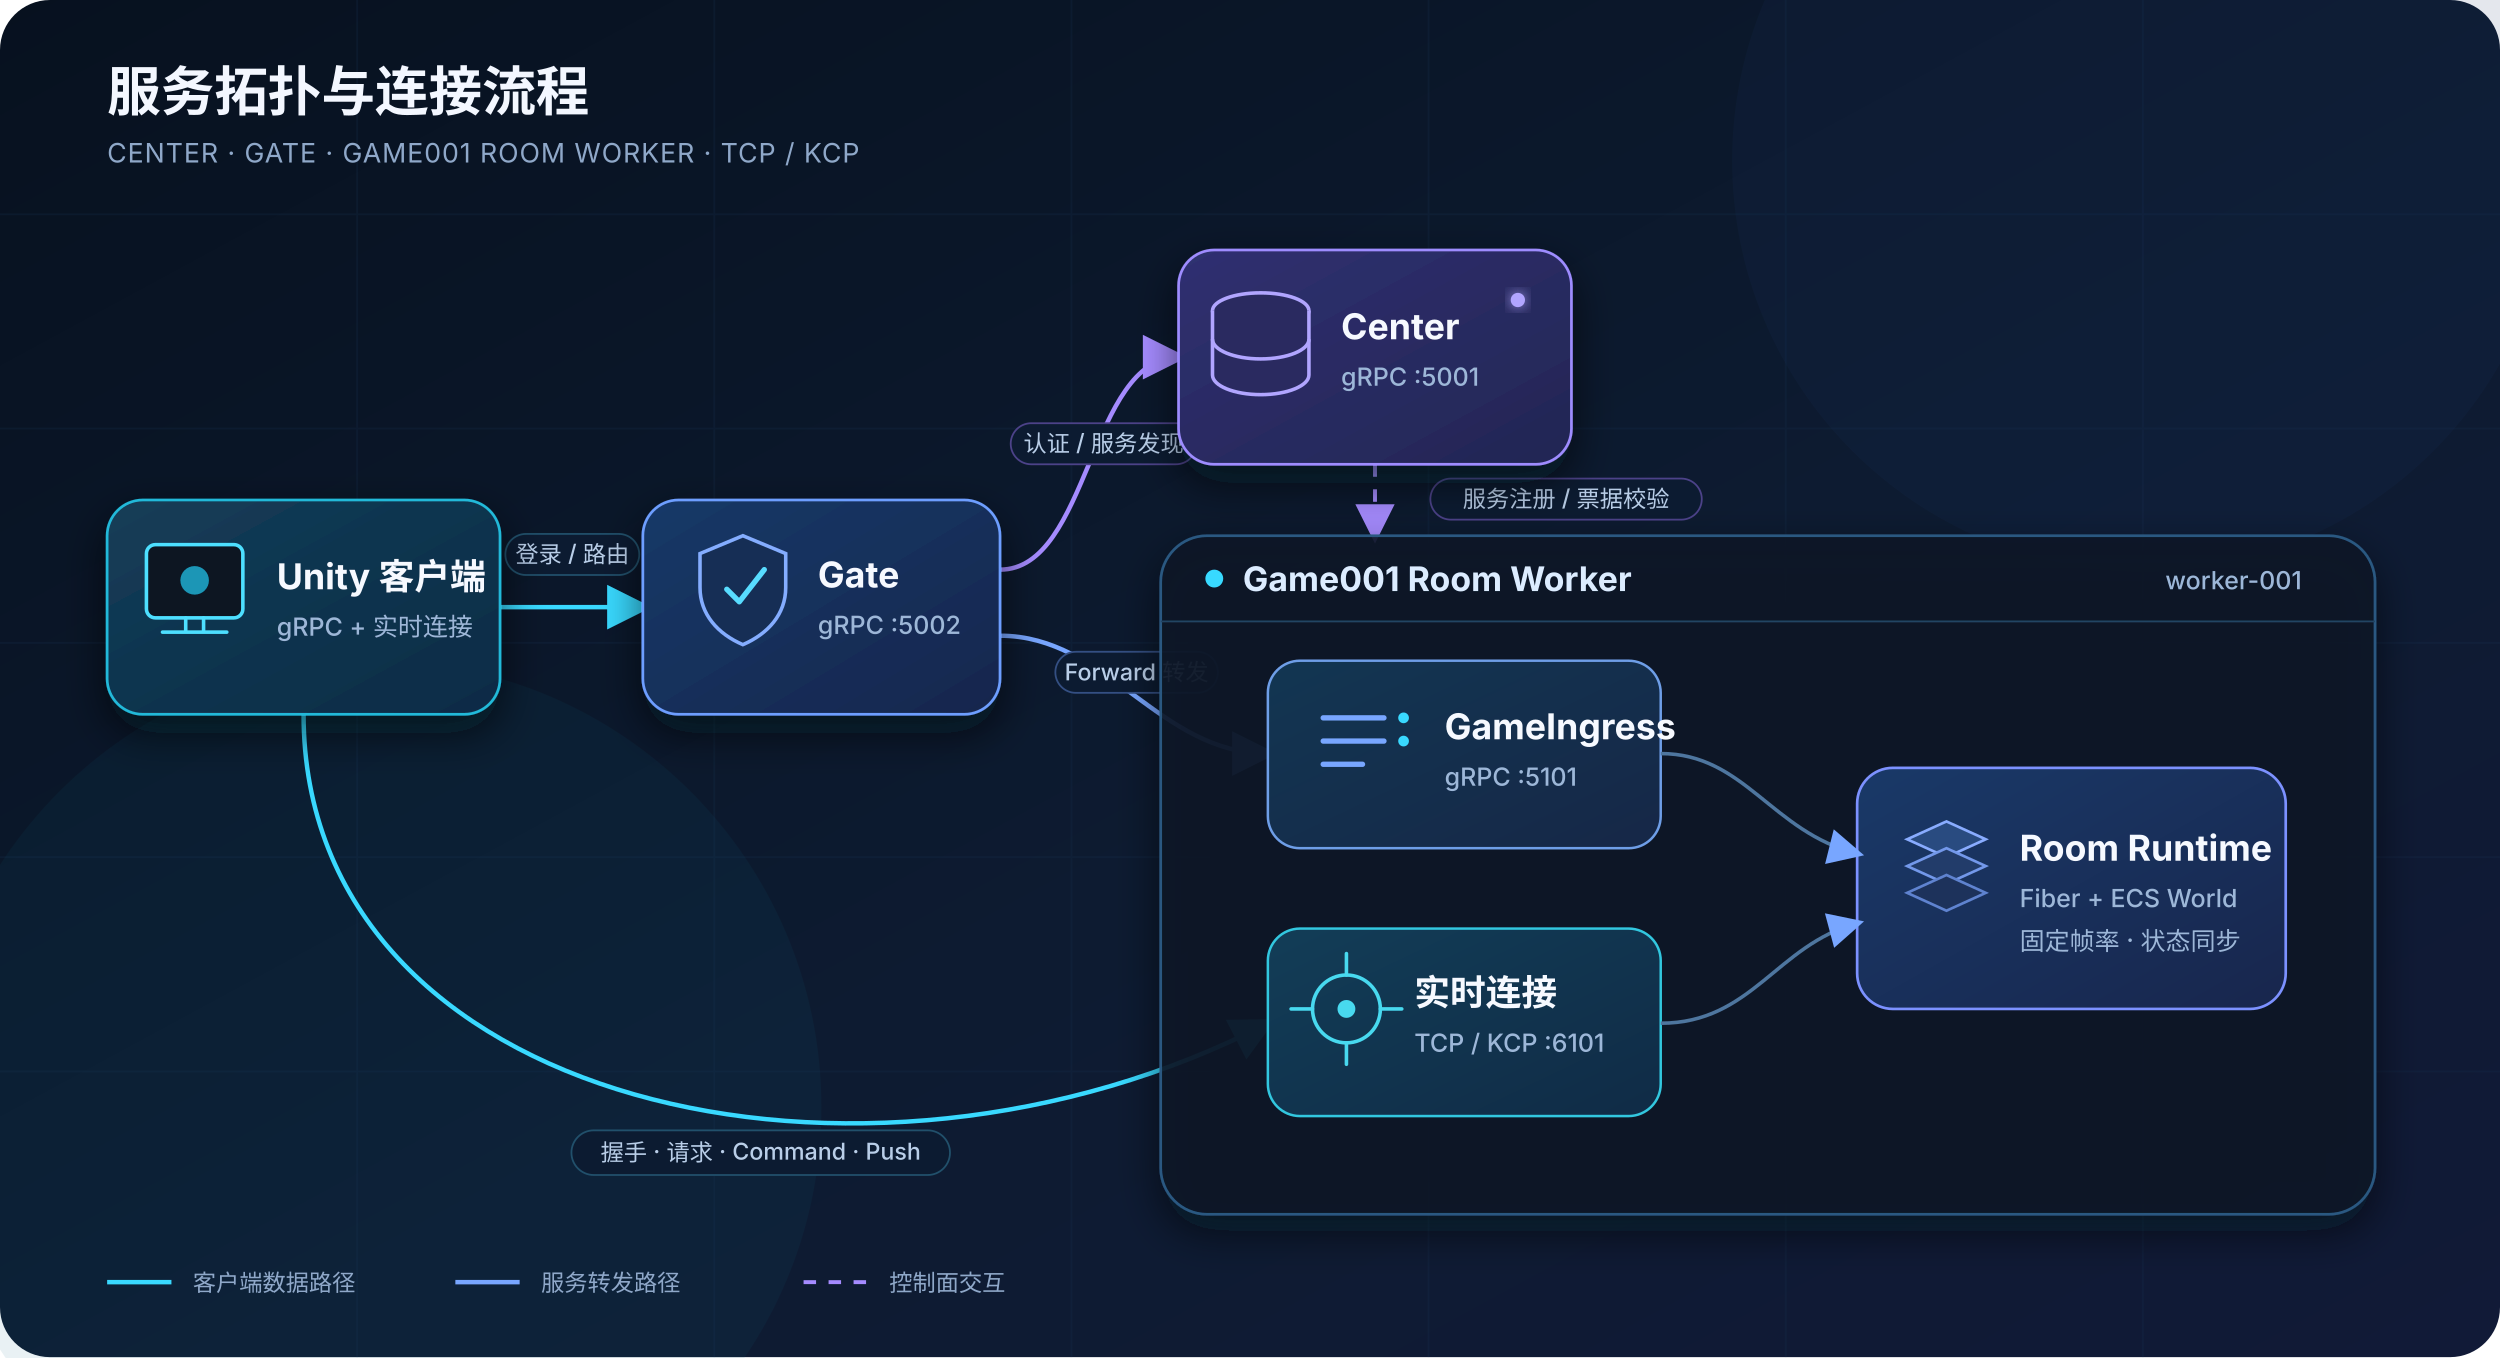
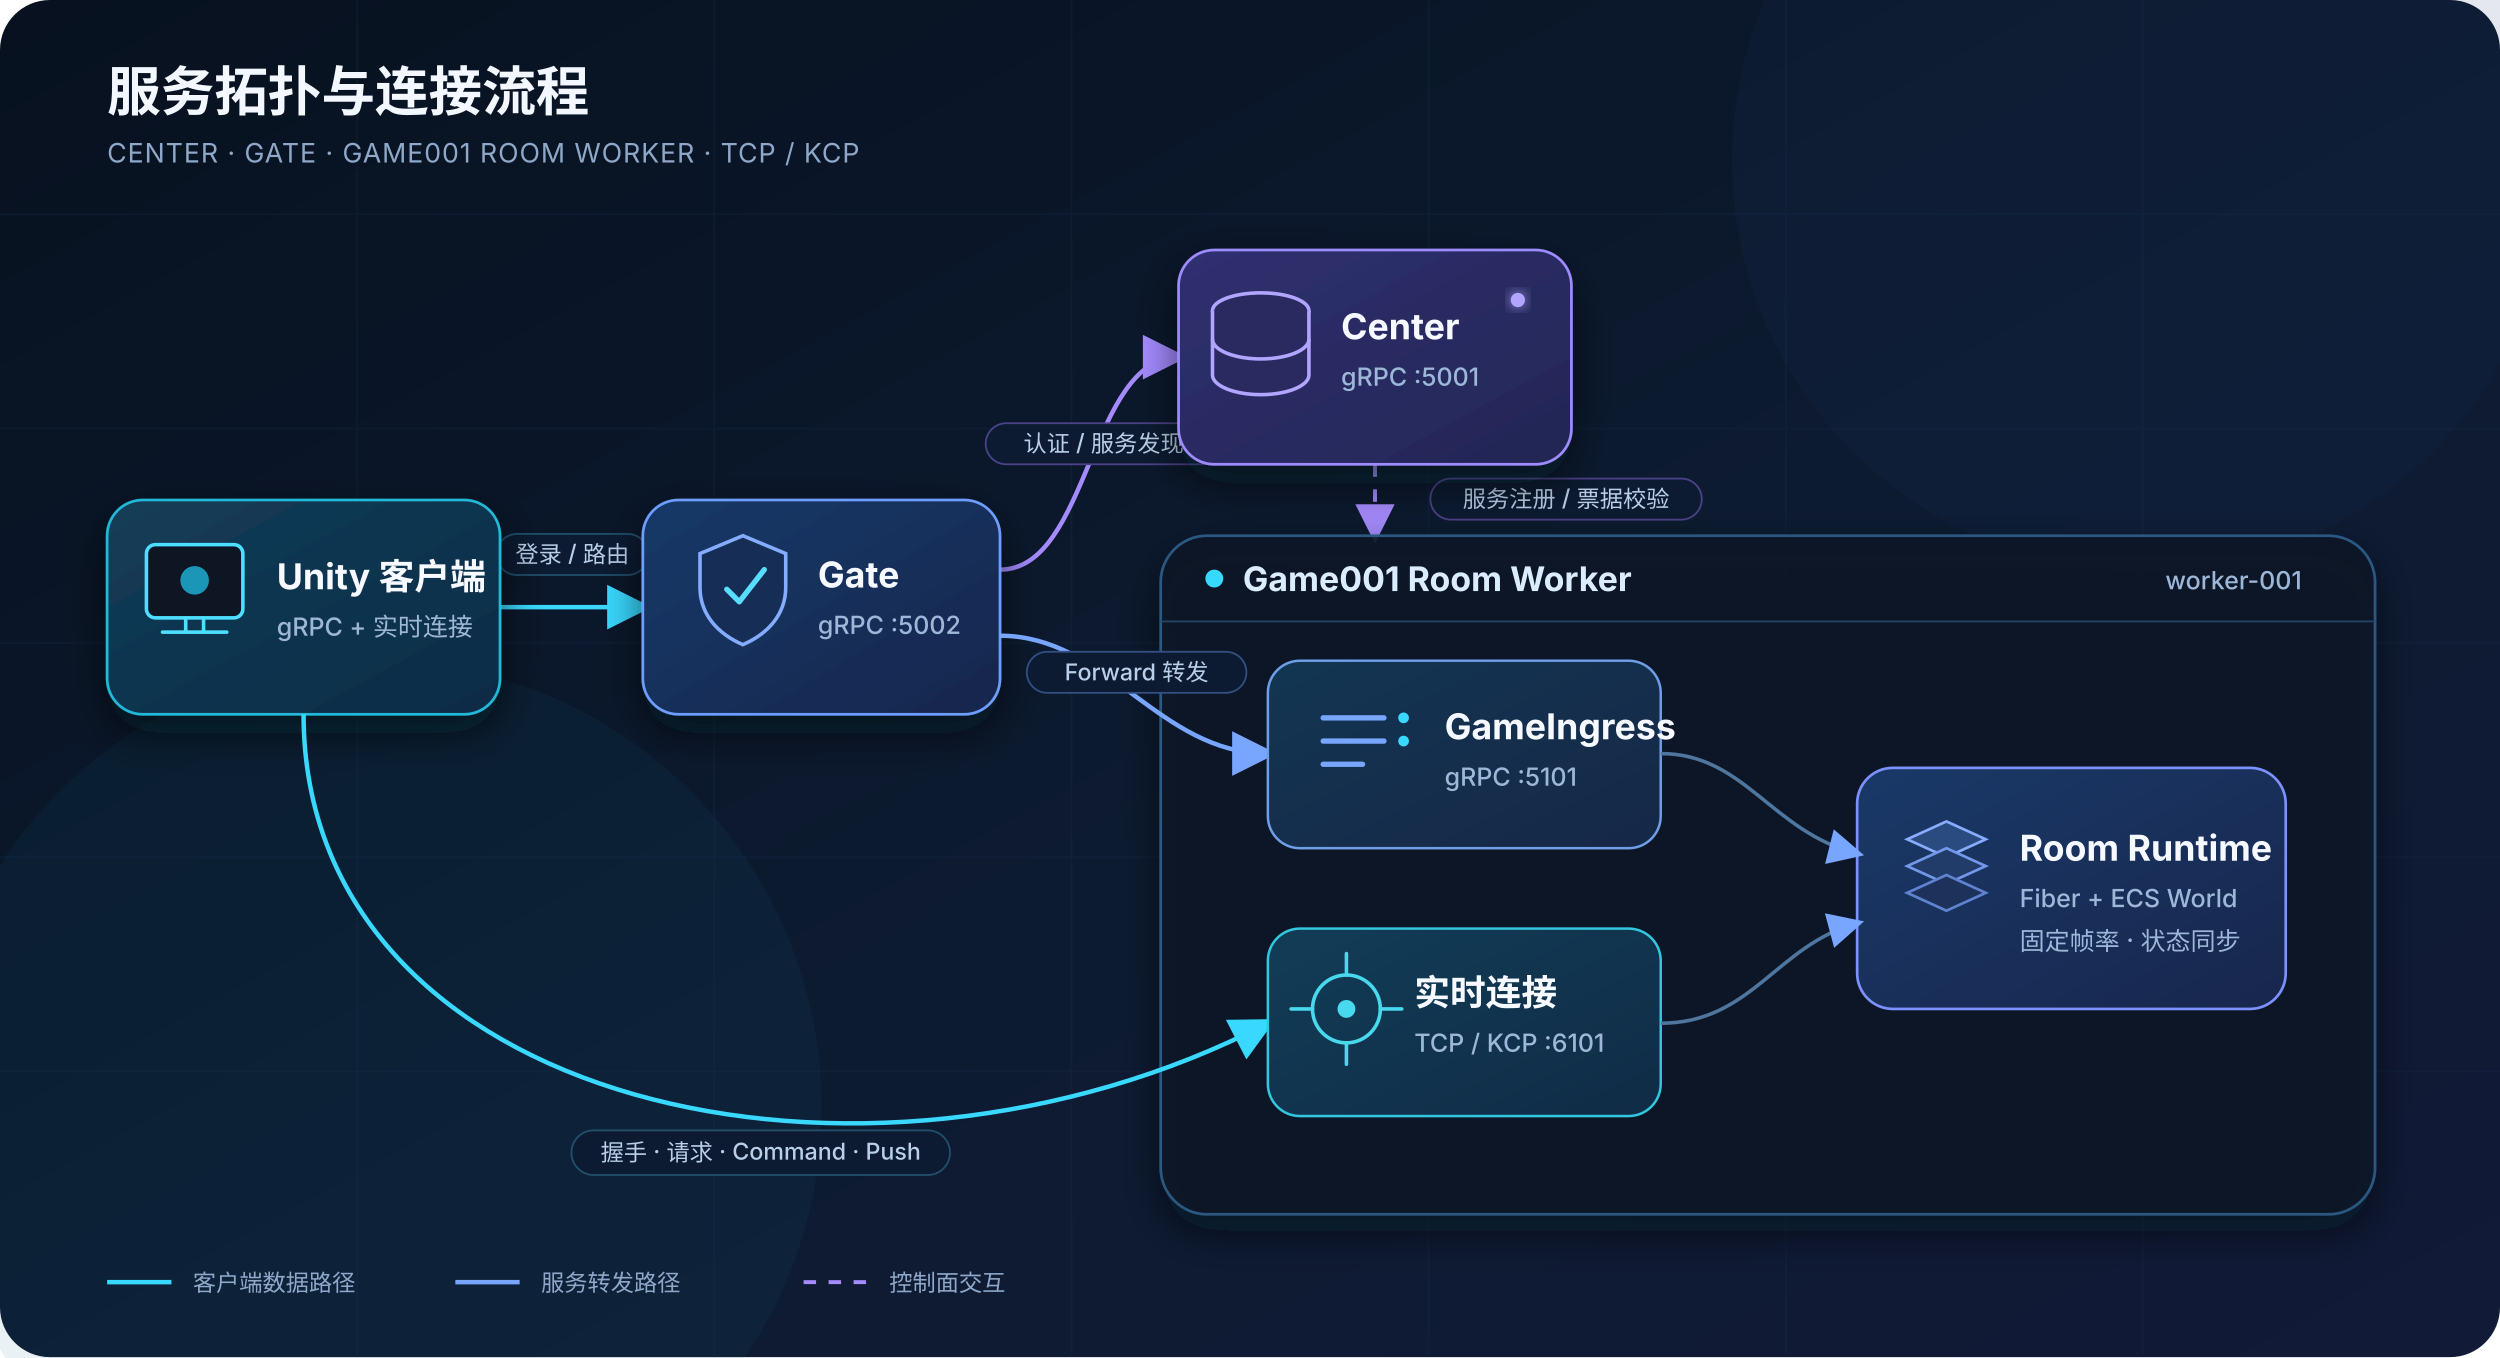
<svg xmlns="http://www.w3.org/2000/svg" width="1400" height="760" viewBox="0 0 1400 760" role="img" aria-labelledby="title desc">
  <defs>
    <linearGradient id="background" x1="0" y1="0" x2="1" y2="1">
      <stop offset="0" stop-color="#07111f" />
      <stop offset="0.55" stop-color="#0d1b31" />
      <stop offset="1" stop-color="#111a37" />
    </linearGradient>
    <linearGradient id="clientFill" x1="0" y1="0" x2="1" y2="1">
      <stop offset="0" stop-color="#123d57" />
      <stop offset="1" stop-color="#102b46" />
    </linearGradient>
    <linearGradient id="gateFill" x1="0" y1="0" x2="1" y2="1">
      <stop offset="0" stop-color="#193968" />
      <stop offset="1" stop-color="#18264d" />
    </linearGradient>
    <linearGradient id="centerFill" x1="0" y1="0" x2="1" y2="1">
      <stop offset="0" stop-color="#303071" />
      <stop offset="1" stop-color="#222653" />
    </linearGradient>
    <linearGradient id="roomFill" x1="0" y1="0" x2="1" y2="1">
      <stop offset="0" stop-color="#123652" />
      <stop offset="1" stop-color="#162747" />
    </linearGradient>
    <filter id="shadow" x="-20%" y="-20%" width="140%" height="150%">
      <feDropShadow dx="0" dy="10" stdDeviation="12" flood-color="#020817" flood-opacity="0.6" />
    </filter>
    <filter id="glow" x="-40%" y="-40%" width="180%" height="180%">
      <feGaussianBlur stdDeviation="4" result="blur" />
      <feMerge>
        <feMergeNode in="blur" />
        <feMergeNode in="SourceGraphic" />
      </feMerge>
    </filter>
    <marker id="arrowCyan" markerWidth="10" markerHeight="10" refX="8" refY="5" orient="auto" markerUnits="strokeWidth">
      <path d="M 0 0 L 10 5 L 0 10 z" fill="#39d9ff" />
    </marker>
    <marker id="arrowBlue" markerWidth="10" markerHeight="10" refX="8" refY="5" orient="auto" markerUnits="strokeWidth">
      <path d="M 0 0 L 10 5 L 0 10 z" fill="#78a6ff" />
    </marker>
    <marker id="arrowViolet" markerWidth="10" markerHeight="10" refX="8" refY="5" orient="auto" markerUnits="strokeWidth">
      <path d="M 0 0 L 10 5 L 0 10 z" fill="#a58bff" />
    </marker>
    <style>
      .title { font: 700 30px Inter, "Noto Sans SC", "PingFang SC", "Microsoft YaHei", sans-serif; fill: #f3f7ff; }
      .subtitle { font: 400 15px Inter, "Noto Sans SC", "PingFang SC", "Microsoft YaHei", sans-serif; fill: #8fa8c9; letter-spacing: 0.5px; }
      .node-title { font: 700 20px Inter, "Noto Sans SC", "PingFang SC", "Microsoft YaHei", sans-serif; fill: #f6f9ff; }
      .node-subtitle { font: 500 14px Inter, "Noto Sans SC", "PingFang SC", "Microsoft YaHei", sans-serif; fill: #9db7d8; }
      .group-title { font: 700 19px Inter, "Noto Sans SC", "PingFang SC", "Microsoft YaHei", sans-serif; fill: #dcecff; }
      .edge-label { font: 500 13px Inter, "Noto Sans SC", "PingFang SC", "Microsoft YaHei", sans-serif; fill: #b9cee8; }
      .legend { font: 500 13px Inter, "Noto Sans SC", "PingFang SC", "Microsoft YaHei", sans-serif; fill: #8fa8c9; }
      .edge-cyan { fill: none; stroke: #39d9ff; stroke-width: 2.5; marker-end: url(#arrowCyan); }
      .edge-blue { fill: none; stroke: #78a6ff; stroke-width: 2.5; marker-end: url(#arrowBlue); }
      .edge-violet { fill: none; stroke: #a58bff; stroke-width: 2.5; marker-end: url(#arrowViolet); }
      .control-edge { fill: none; stroke: #a58bff; stroke-width: 2.2; stroke-dasharray: 7 7; marker-end: url(#arrowViolet); }
      .inner-edge { fill: none; stroke: #4e769f; stroke-width: 2; marker-end: url(#arrowBlue); }
    </style>
  </defs>
  <rect width="1400" height="760" rx="28" fill="url(#background)" />
  <path d="M0 120 H1400 M0 240 H1400 M0 360 H1400 M0 480 H1400 M0 600 H1400 M200 0 V760 M400 0 V760 M600 0 V760 M800 0 V760 M1000 0 V760 M1200 0 V760" stroke="#173152" stroke-width="1" opacity="0.22" />
  <circle cx="1200" cy="90" r="230" fill="#193768" opacity="0.12" />
  <circle cx="210" cy="620" r="250" fill="#0d6480" opacity="0.09" />
  <text x="60" y="62" class="title">服务拓扑与连接流程</text>
  <text x="60" y="91" class="subtitle">CENTER · GATE · GAME001 ROOM WORKER · TCP / KCP</text>
  <path class="edge-cyan" d="M280 340 H360" />
-   <rect x="283" y="299" width="75" height="23" rx="11.5" fill="#0c1b31" stroke="#21506b" />
+   <rect x="278" y="299" width="85" height="23" rx="11.5" fill="#0c1b31" stroke="#21506b" />
  <text x="320.5" y="315" text-anchor="middle" class="edge-label">登录 / 路由</text>
  <path class="edge-violet" d="M560 319 C610 319 610 200 660 200" />
-   <rect x="566" y="237" width="104" height="23" rx="11.5" fill="#0c1b31" stroke="#4c4289" />
+   <rect x="552" y="237" width="132" height="23" rx="11.5" fill="#0c1b31" stroke="#4c4289" />
  <text x="618" y="253" text-anchor="middle" class="edge-label">认证 / 服务发现</text>
-   <path class="edge-blue" d="M560 356 C620 356 649 422 710 422" />
-   <rect x="591" y="365" width="91" height="23" rx="11.5" fill="#0c1b31" stroke="#344f83" />
-   <text x="636.5" y="381" text-anchor="middle" class="edge-label">Forward 转发</text>
-   <path class="edge-cyan" d="M170 400 C170 620 484 690 710 573" />
-   <rect x="320" y="633" width="212" height="25" rx="12.5" fill="#0c1b31" stroke="#21506b" />
-   <text x="426" y="650" text-anchor="middle" class="edge-label">握手 · 请求 · Command · Push</text>
  <path class="control-edge" d="M770 260 V300" />
  <rect x="801" y="268" width="152" height="23" rx="11.5" fill="#0c1b31" stroke="#4c4289" />
  <text x="877" y="284" text-anchor="middle" class="edge-label">服务注册 / 票据校验</text>
  <g filter="url(#shadow)">
    <rect x="60" y="280" width="220" height="120" rx="20" fill="url(#clientFill)" stroke="#21b9d9" stroke-width="1.5" />
    <rect x="82" y="305" width="54" height="41" rx="5" fill="#071624" stroke="#4ddfff" stroke-width="2" />
    <path d="M91 354 H127 M104 346 V354 M114 346 V354" stroke="#4ddfff" stroke-width="2" stroke-linecap="round" />
    <circle cx="109" cy="325" r="8" fill="#1b96b6" />
    <text x="155" y="330" class="node-title">Unity 客户端</text>
    <text x="155" y="356" class="node-subtitle">gRPC + 实时连接</text>
  </g>
  <g filter="url(#shadow)">
    <rect x="360" y="280" width="200" height="120" rx="20" fill="url(#gateFill)" stroke="#6d9eff" stroke-width="1.5" />
    <path d="M392 310 L416 300 L440 310 V329 C440 344 430 355 416 361 C402 355 392 344 392 329 Z" fill="#152e55" stroke="#84adff" stroke-width="2" />
    <path d="M407 330 L414 337 L428 319" fill="none" stroke="#59dcff" stroke-width="3" stroke-linecap="round" stroke-linejoin="round" />
    <text x="458" y="329" class="node-title">Gate</text>
    <text x="458" y="355" class="node-subtitle">gRPC :5002</text>
  </g>
  <g filter="url(#shadow)">
    <rect x="660" y="140" width="220" height="120" rx="20" fill="url(#centerFill)" stroke="#9e8cff" stroke-width="1.5" />
    <ellipse cx="706" cy="174" rx="27" ry="10" fill="#292b60" stroke="#b1a5ff" stroke-width="2" />
    <path d="M679 174 V210 C679 216 691 221 706 221 C721 221 733 216 733 210 V174" fill="#292b60" stroke="#b1a5ff" stroke-width="2" />
    <path d="M679 190 C679 196 691 201 706 201 C721 201 733 196 733 190" fill="none" stroke="#b1a5ff" stroke-width="2" />
    <text x="751" y="190" class="node-title">Center</text>
    <text x="751" y="216" class="node-subtitle">gRPC :5001</text>
    <circle cx="850" cy="168" r="4" fill="#b1a5ff" filter="url(#glow)" />
  </g>
  <g filter="url(#shadow)">
    <rect x="650" y="300" width="680" height="380" rx="26" fill="#0a1728" fill-opacity="0.9" stroke="#2b5981" stroke-width="1.5" />
    <path d="M650 348 H1330" stroke="#234464" stroke-width="1" />
    <circle cx="680" cy="324" r="5" fill="#39d9ff" />
    <text x="696" y="331" class="group-title">Game001 Room Worker</text>
    <text x="1289" y="330" text-anchor="end" class="node-subtitle">worker-001</text>
  </g>
+   <path class="edge-blue" d="M560 356 C620 356 649 422 710 422" />
+   <rect x="575" y="365" width="123" height="23" rx="11.5" fill="#0c1b31" stroke="#344f83" />
+   <text x="636.5" y="381" text-anchor="middle" class="edge-label">Forward 转发</text>
+   <path class="edge-cyan" d="M170 400 C170 620 484 690 710 573" />
+   <rect x="320" y="633" width="212" height="25" rx="12.5" fill="#0c1b31" stroke="#21506b" />
+   <text x="426" y="650" text-anchor="middle" class="edge-label">握手 · 请求 · Command · Push</text>
  <g>
    <rect x="710" y="370" width="220" height="105" rx="18" fill="url(#roomFill)" stroke="#6e9ee7" stroke-width="1.4" />
    <path d="M741 402 H775 M741 415 H775 M741 428 H763" stroke="#78a6ff" stroke-width="3" stroke-linecap="round" />
    <circle cx="786" cy="402" r="3" fill="#39d9ff" />
    <circle cx="786" cy="415" r="3" fill="#39d9ff" />
    <text x="809" y="414" class="node-title">GameIngress</text>
    <text x="809" y="440" class="node-subtitle">gRPC :5101</text>
  </g>
  <g>
    <rect x="710" y="520" width="220" height="105" rx="18" fill="url(#clientFill)" stroke="#32c7df" stroke-width="1.4" />
    <circle cx="754" cy="565" r="19" fill="none" stroke="#48d9ef" stroke-width="2" />
    <circle cx="754" cy="565" r="5" fill="#48d9ef" />
    <path d="M754 546 V534 M754 596 V584 M735 565 H723 M785 565 H773" stroke="#48d9ef" stroke-width="2" stroke-linecap="round" />
    <text x="792" y="563" class="node-title">实时连接</text>
    <text x="792" y="589" class="node-subtitle">TCP / KCP :6101</text>
  </g>
  <g>
    <rect x="1040" y="430" width="240" height="135" rx="20" fill="url(#gateFill)" stroke="#7c91ff" stroke-width="1.5" />
    <g transform="translate(1068 460)">
      <path d="M0 10 L22 0 L44 10 L22 20 Z" fill="#294b80" stroke="#89acff" stroke-width="1.5" />
      <path d="M0 25 L22 15 L44 25 L22 35 Z" fill="#223c6a" stroke="#7398ea" stroke-width="1.5" />
      <path d="M0 40 L22 30 L44 40 L22 50 Z" fill="#1d325b" stroke="#5f83d0" stroke-width="1.5" />
    </g>
    <text x="1131" y="482" class="node-title">Room Runtime</text>
    <text x="1131" y="508" class="node-subtitle">Fiber + ECS World</text>
    <text x="1131" y="532" class="node-subtitle">固定帧率 · 状态同步</text>
  </g>
  <path class="inner-edge" d="M930 422 C977 422 992 466 1040 478" />
  <path class="inner-edge" d="M930 573 C981 573 995 529 1040 517" />
  <line x1="60" y1="718" x2="96" y2="718" stroke="#39d9ff" stroke-width="2.5" />
  <text x="108" y="723" class="legend">客户端数据路径</text>
  <line x1="255" y1="718" x2="291" y2="718" stroke="#78a6ff" stroke-width="2.5" />
  <text x="303" y="723" class="legend">服务转发路径</text>
  <line x1="450" y1="718" x2="486" y2="718" stroke="#a58bff" stroke-width="2.2" stroke-dasharray="7 7" />
  <text x="498" y="723" class="legend">控制面交互</text>
</svg>
